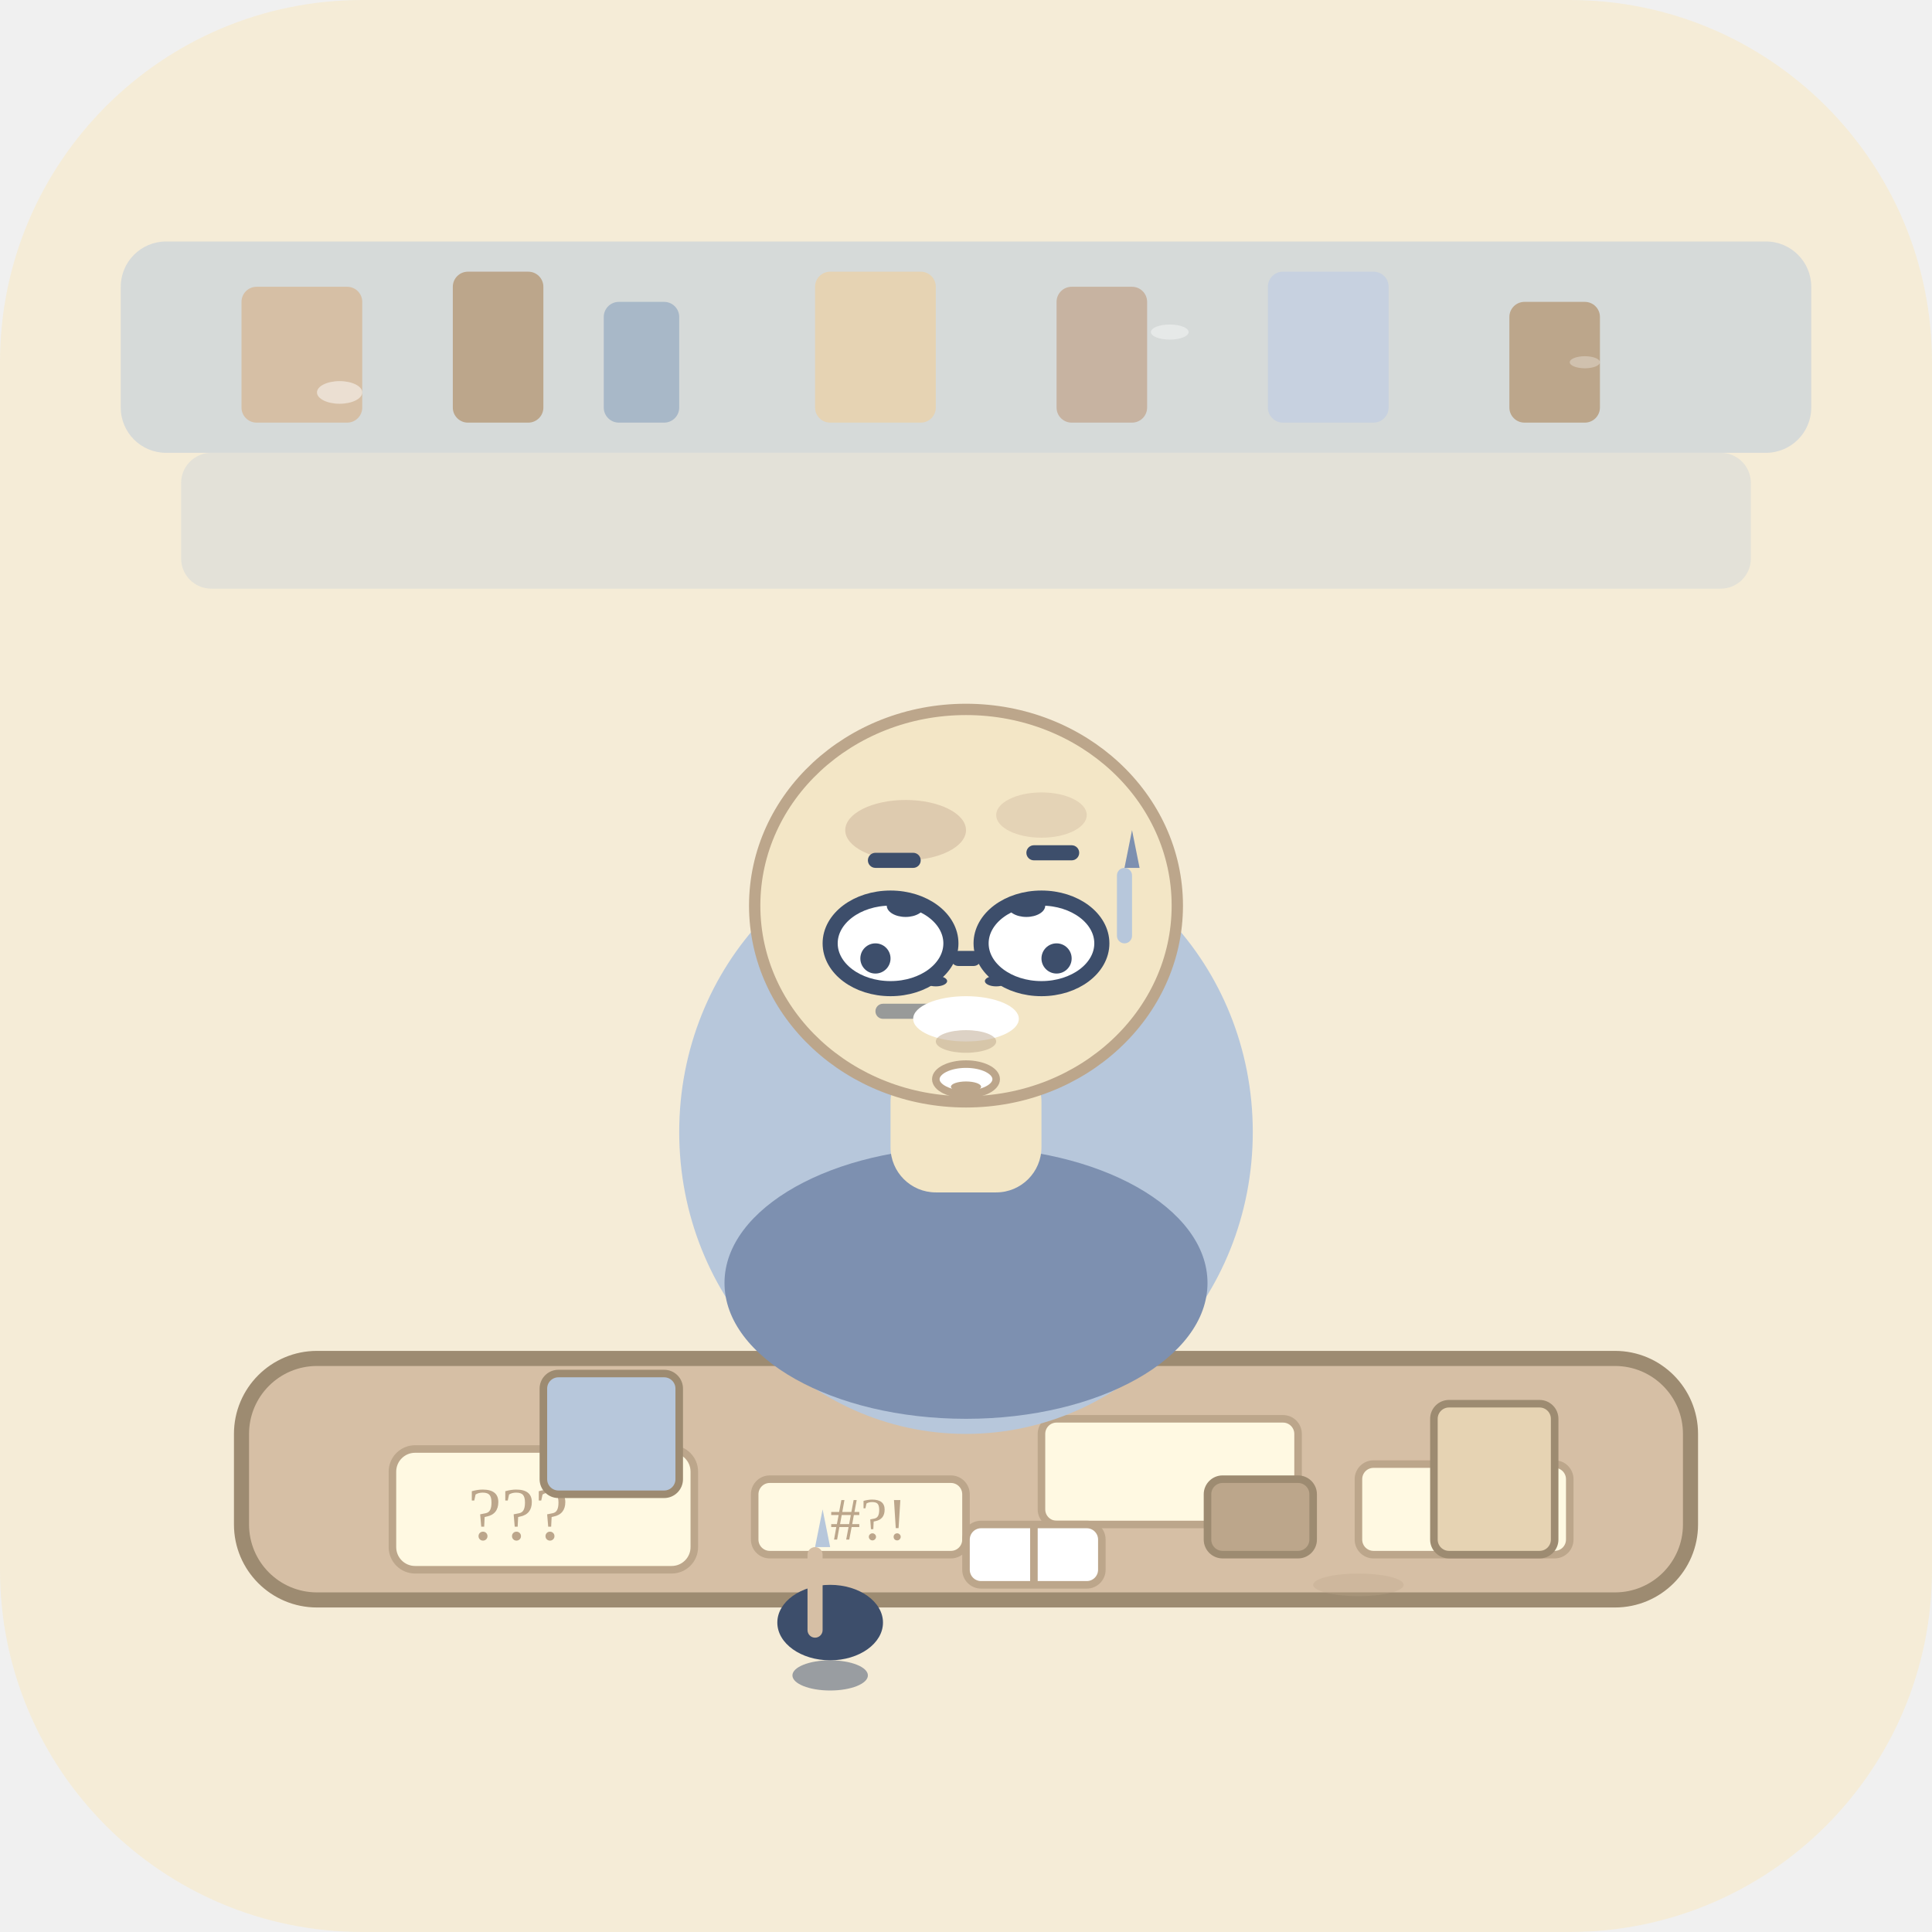
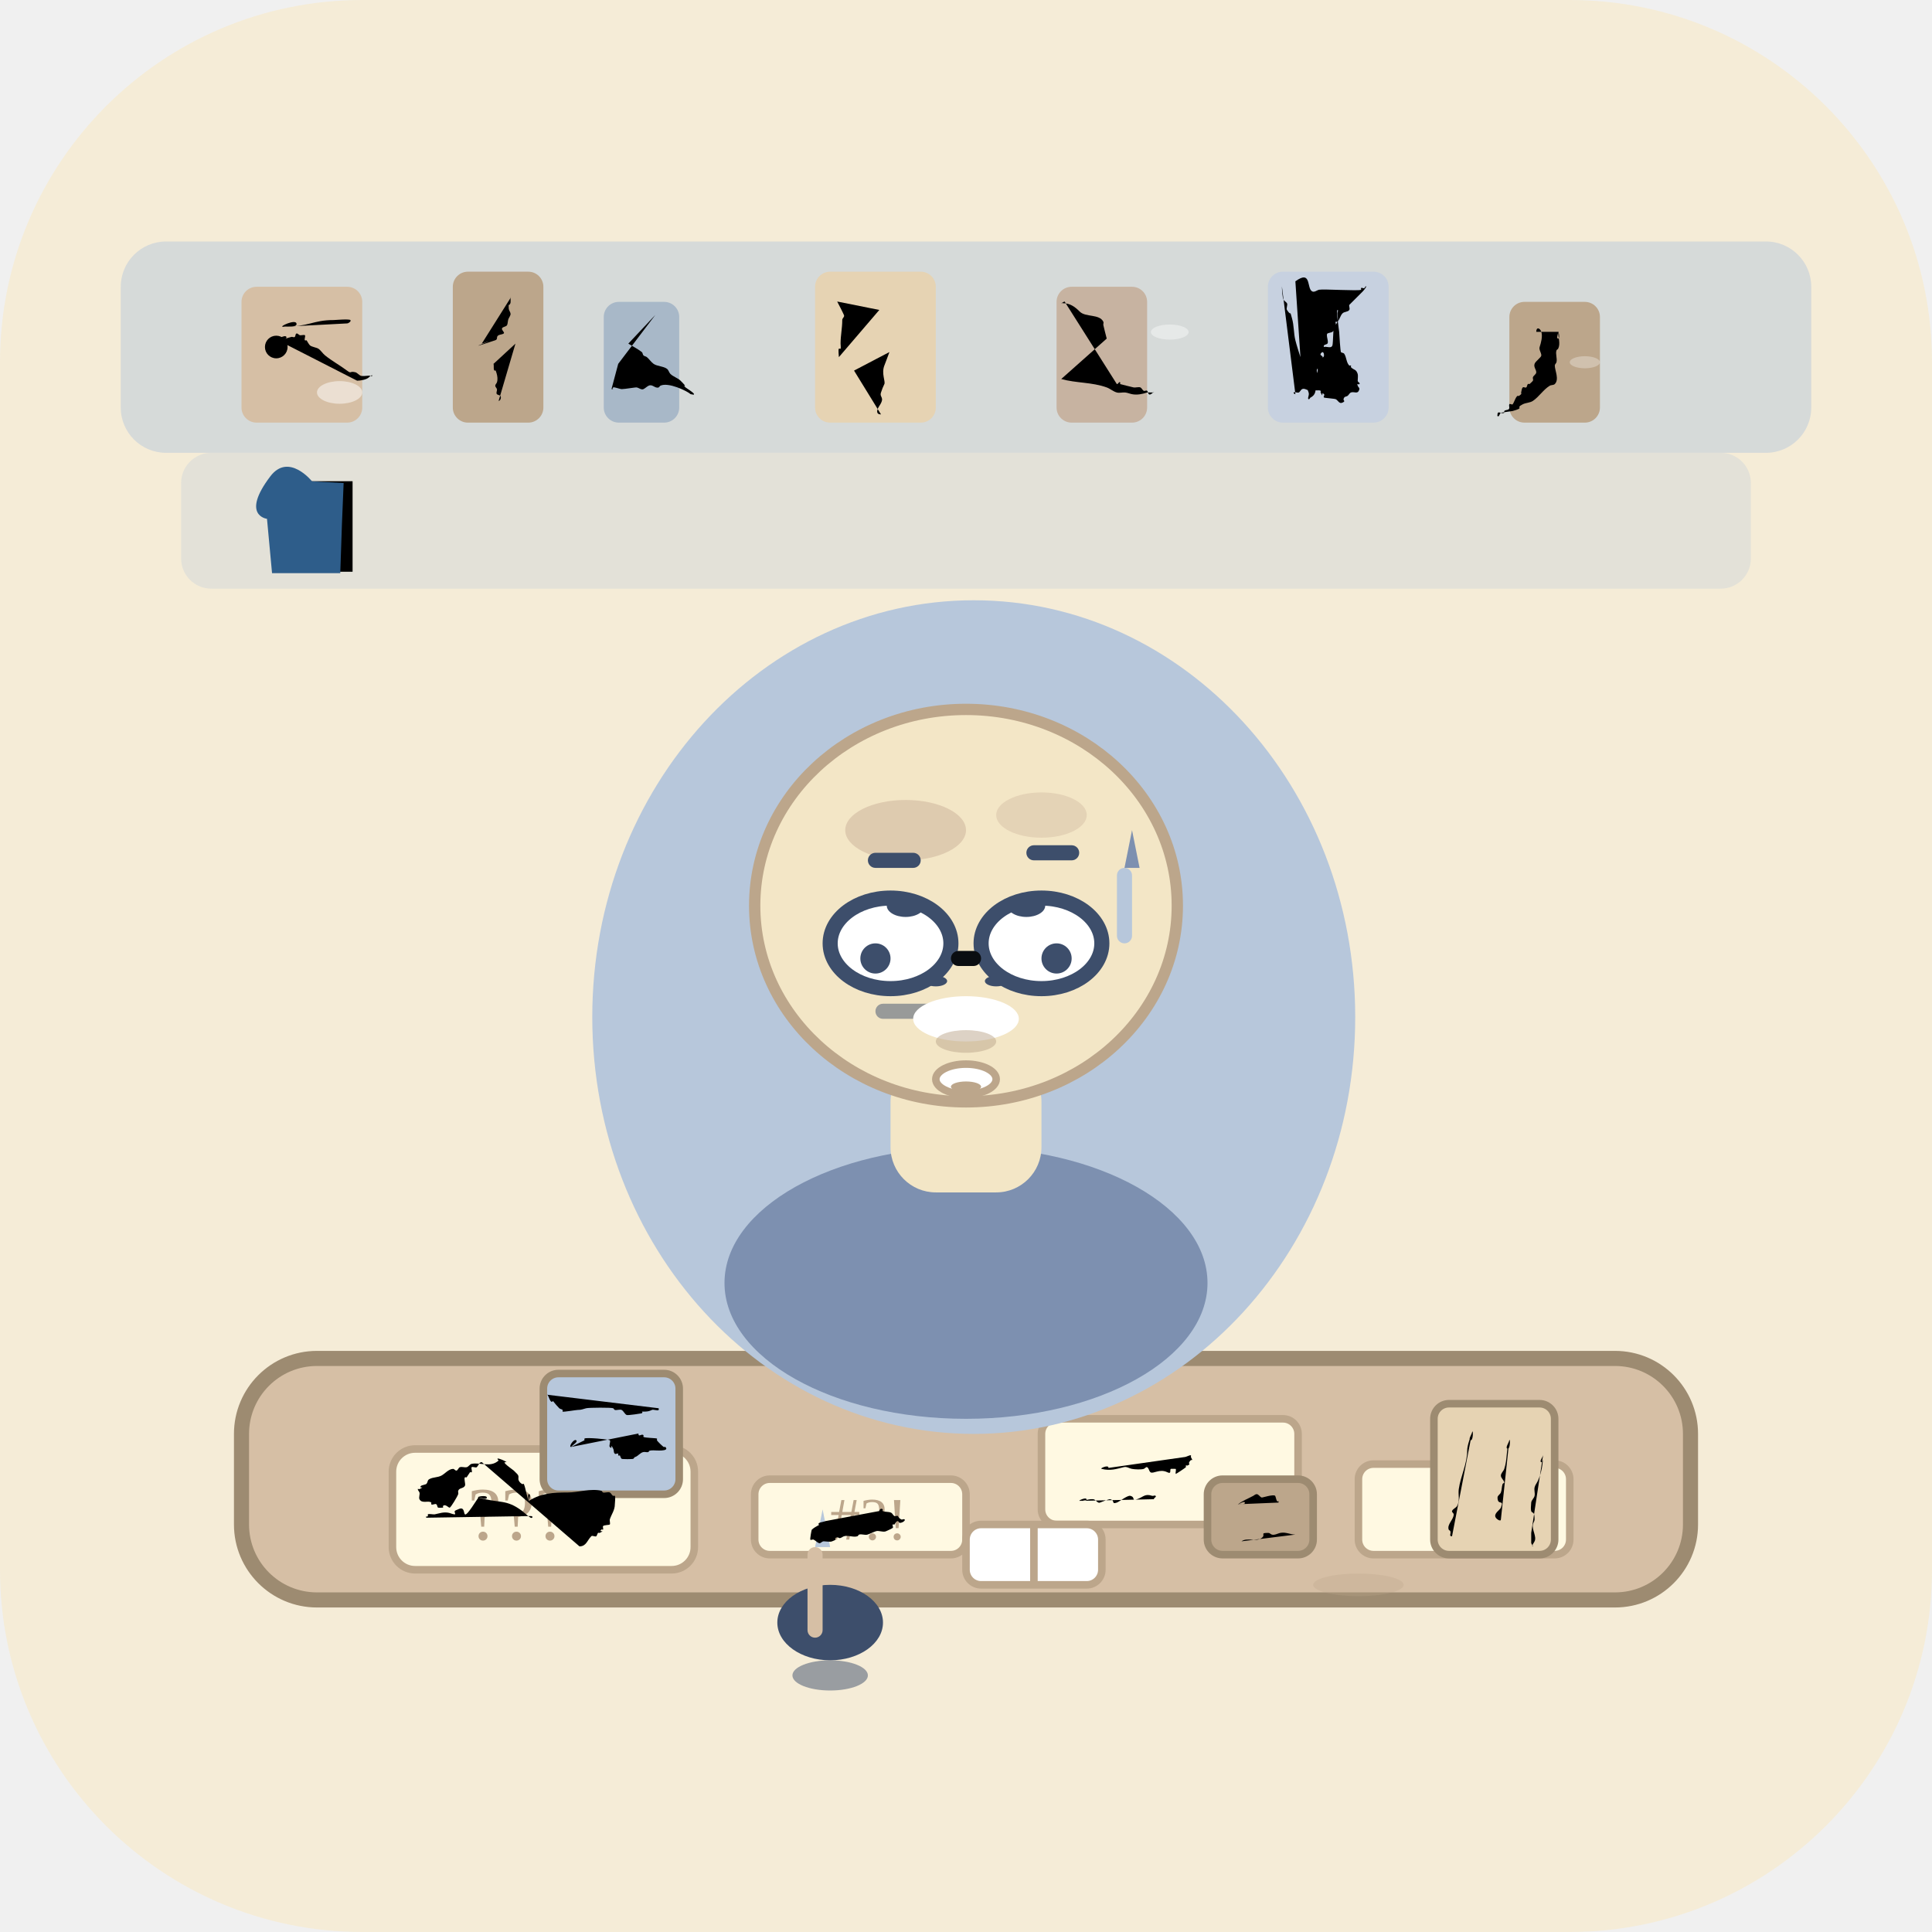
- <svg xmlns="http://www.w3.org/2000/svg" width="256" height="256" viewBox="0 0 256 256" fill="none">
-   <rect x="0" y="0" width="256" height="256" rx="48" fill="#f5ecd7" />
-   <rect x="16" y="32" width="224" height="28" rx="6" fill="#b7c7db" opacity="0.5" />
-   <rect x="24" y="60" width="208" height="18" rx="4" fill="#b7c7db" opacity="0.3" />
-   <rect x="32" y="38" width="16" height="18" rx="2" fill="#d6bfa5" />
-   <rect x="60" y="36" width="12" height="20" rx="2" fill="#bca68b" />
-   <rect x="80" y="40" width="10" height="16" rx="2" fill="#a8b8c8" />
-   <rect x="108" y="36" width="16" height="20" rx="2" fill="#e6d3b3" />
-   <rect x="140" y="38" width="12" height="18" rx="2" fill="#c7b3a1" />
-   <rect x="168" y="36" width="16" height="20" rx="2" fill="#c7d1e0" />
-   <rect x="200" y="40" width="12" height="16" rx="2" fill="#bca68b" />
-   <ellipse cx="45" cy="52" rx="3" ry="1.5" fill="#fff" opacity="0.5" />
-   <ellipse cx="155" cy="44" rx="2.5" ry="1" fill="#fff" opacity="0.4" />
-   <ellipse cx="210" cy="48" rx="2" ry="0.8" fill="#fff" opacity="0.3" />
-   <rect x="32" y="180" width="192" height="32" rx="10" fill="#d6bfa5" stroke="#9d8b71" stroke-width="2" />
-   <ellipse cx="60" cy="200" rx="8" ry="2.5" fill="#bca68b" opacity="0.4" />
-   <ellipse cx="180" cy="210" rx="6" ry="1.5" fill="#bca68b" opacity="0.3" />
-   <rect x="52" y="192" width="40" height="16" rx="3" fill="#fff9e2" stroke="#bca68b" stroke-width="1" />
-   <rect x="100" y="196" width="28" height="10" rx="2" fill="#fff9e2" stroke="#bca68b" stroke-width="1" />
-   <rect x="138" y="188" width="34" height="14" rx="2" fill="#fff9e2" stroke="#bca68b" stroke-width="1" />
-   <rect x="180" y="194" width="28" height="12" rx="2" fill="#fff9e2" stroke="#bca68b" stroke-width="1" />
-   <text x="62" y="204" font-size="10" fill="#bca68b">???</text>
-   <text x="110" y="204" font-size="8" fill="#bca68b">#?!</text>
-   <rect x="72" y="182" width="18" height="16" rx="2" fill="#b7c7db" stroke="#9d8b71" stroke-width="1" />
-   <rect x="190" y="186" width="16" height="20" rx="2" fill="#e6d3b3" stroke="#9d8b71" stroke-width="1" />
-   <rect x="160" y="196" width="14" height="10" rx="2" fill="#bca68b" stroke="#9d8b71" stroke-width="1" />
-   <rect x="128" y="202" width="18" height="8" rx="2" fill="#fff" stroke="#bca68b" stroke-width="1" />
-   <line x1="137" y1="202" x2="137" y2="210" stroke="#bca68b" stroke-width="1" />
-   <ellipse cx="110" cy="215" rx="7" ry="5" fill="#3d4e6b" />
-   <ellipse cx="110" cy="222" rx="5" ry="2" fill="#3d4e6b" opacity="0.5" />
-   <rect x="107" y="205" width="2" height="12" rx="1" fill="#d6bfa5" />
-   <polygon points="108,205 110,205 109,200" fill="#b7c7db" />
-   <ellipse cx="128" cy="150" rx="38" ry="40" fill="#b7c7db" />
-   <ellipse cx="128" cy="170" rx="32" ry="18" fill="#7d90b0" />
-   <rect x="118" y="140" width="20" height="18" rx="6" fill="#f3e6c6" />
-   <ellipse cx="128" cy="120" rx="28" ry="26" fill="#f3e6c6" stroke="#bca68b" stroke-width="1.5" />
-   <ellipse cx="120" cy="110" rx="8" ry="4" fill="#d6bfa5" opacity="0.7" />
-   <ellipse cx="138" cy="108" rx="6" ry="3" fill="#d6bfa5" opacity="0.5" />
-   <ellipse cx="118" cy="125" rx="8" ry="6" fill="#fff" stroke="#3d4e6b" stroke-width="2" />
-   <ellipse cx="138" cy="125" rx="8" ry="6" fill="#fff" stroke="#3d4e6b" stroke-width="2" />
-   <ellipse cx="116" cy="127" rx="2" ry="2" fill="#3d4e6b" />
-   <ellipse cx="140" cy="127" rx="2" ry="2" fill="#3d4e6b" />
-   <rect x="126" y="126" width="4" height="2" rx="1" fill="#3d4e6b" />
-   <rect x="116" y="133" width="16" height="2" rx="1" fill="#3d4e6b" opacity="0.5" />
-   <rect x="148" y="115" width="2" height="10" rx="1" fill="#b7c7db" />
-   <polygon points="149,115 151,115 150,110" fill="#7d90b0" />
-   <ellipse cx="128" cy="135" rx="7" ry="3" fill="#fff" />
-   <ellipse cx="128" cy="138" rx="4" ry="1.5" fill="#bca68b" opacity="0.5" />
-   <ellipse cx="120" cy="120" rx="2.5" ry="1.5" fill="#3d4e6b" />
-   <ellipse cx="136" cy="120" rx="2.5" ry="1.5" fill="#3d4e6b" />
-   <ellipse cx="124" cy="130" rx="1.5" ry="0.7" fill="#3d4e6b" />
-   <ellipse cx="132" cy="130" rx="1.5" ry="0.7" fill="#3d4e6b" />
-   <rect x="115" y="113" width="7" height="2" rx="1" fill="#3d4e6b" />
-   <rect x="136" y="112" width="7" height="2" rx="1" fill="#3d4e6b" />
-   <ellipse cx="128" cy="143" rx="4" ry="2" fill="#fff" stroke="#bca68b" stroke-width="1" />
-   <ellipse cx="128" cy="144" rx="2" ry="0.7" fill="#bca68b" />
+ <svg xmlns="http://www.w3.org/2000/svg" width="256" height="256" viewBox="0 0 256 256" fill="none" version="1.1" id="svg40">
+   <defs id="defs40" />
+   <rect x="0" y="0" width="256" height="256" rx="48" fill="#f5ecd7" id="rect1" />
+   <rect x="16" y="32" width="224" height="28" rx="6" fill="#b7c7db" opacity="0.5" id="rect2" />
+   <rect x="24" y="60" width="208" height="18" rx="4" fill="#b7c7db" opacity="0.3" id="rect3" />
+   <rect x="32" y="38" width="16" height="18" rx="2" fill="#d6bfa5" id="rect4" />
+   <rect x="60" y="36" width="12" height="20" rx="2" fill="#bca68b" id="rect5" />
+   <rect x="80" y="40" width="10" height="16" rx="2" fill="#a8b8c8" id="rect6" />
+   <rect x="108" y="36" width="16" height="20" rx="2" fill="#e6d3b3" id="rect7" />
+   <rect x="140" y="38" width="12" height="18" rx="2" fill="#c7b3a1" id="rect8" />
+   <rect x="168" y="36" width="16" height="20" rx="2" fill="#c7d1e0" id="rect9" />
+   <rect x="200" y="40" width="12" height="16" rx="2" fill="#bca68b" id="rect10" />
+   <ellipse cx="45" cy="52" rx="3" ry="1.5" fill="#fff" opacity="0.5" id="ellipse10" />
+   <ellipse cx="155" cy="44" rx="2.5" ry="1" fill="#fff" opacity="0.4" id="ellipse11" />
+   <ellipse cx="210" cy="48" rx="2" ry="0.8" fill="#fff" opacity="0.3" id="ellipse12" />
+   <rect x="32" y="180" width="192" height="32" rx="10" fill="#d6bfa5" stroke="#9d8b71" stroke-width="2" id="rect12" />
+   <ellipse cx="60" cy="200" rx="8" ry="2.5" fill="#bca68b" opacity="0.4" id="ellipse13" />
+   <ellipse cx="180" cy="210" rx="6" ry="1.5" fill="#bca68b" opacity="0.3" id="ellipse14" />
+   <rect x="52" y="192" width="40" height="16" rx="3" fill="#fff9e2" stroke="#bca68b" stroke-width="1" id="rect14" />
+   <rect x="100" y="196" width="28" height="10" rx="2" fill="#fff9e2" stroke="#bca68b" stroke-width="1" id="rect15" />
+   <rect x="138" y="188" width="34" height="14" rx="2" fill="#fff9e2" stroke="#bca68b" stroke-width="1" id="rect16" />
+   <rect x="180" y="194" width="28" height="12" rx="2" fill="#fff9e2" stroke="#bca68b" stroke-width="1" id="rect17" />
+   <text x="62" y="204" font-size="10" fill="#bca68b" id="text17">???</text>
+   <text x="110" y="204" font-size="8" fill="#bca68b" id="text18">#?!</text>
+   <rect x="72" y="182" width="18" height="16" rx="2" fill="#b7c7db" stroke="#9d8b71" stroke-width="1" id="rect18" />
+   <rect x="190" y="186" width="16" height="20" rx="2" fill="#e6d3b3" stroke="#9d8b71" stroke-width="1" id="rect19" />
+   <rect x="160" y="196" width="14" height="10" rx="2" fill="#bca68b" stroke="#9d8b71" stroke-width="1" id="rect20" />
+   <rect x="128" y="202" width="18" height="8" rx="2" fill="#fff" stroke="#bca68b" stroke-width="1" id="rect21" />
+   <line x1="137" y1="202" x2="137" y2="210" stroke="#bca68b" stroke-width="1" id="line21" />
+   <ellipse cx="110" cy="215" rx="7" ry="5" fill="#3d4e6b" id="ellipse21" />
+   <ellipse cx="110" cy="222" rx="5" ry="2" fill="#3d4e6b" opacity="0.5" id="ellipse22" />
+   <rect x="107" y="205" width="2" height="12" rx="1" fill="#d6bfa5" id="rect22" />
+   <polygon points="108,205 110,205 109,200" fill="#b7c7db" id="polygon22" />
+   <ellipse cx="129.026" cy="134.769" rx="50.547" ry="55.231" fill="#b7c7db" id="ellipse23" style="stroke-width:1.355" />
+   <ellipse cx="128" cy="170" rx="32" ry="18" fill="#7d90b0" id="ellipse24" />
+   <rect x="118" y="140" width="20" height="18" rx="6" fill="#f3e6c6" id="rect24" />
+   <ellipse cx="128" cy="120" rx="28" ry="26" fill="#f3e6c6" stroke="#bca68b" stroke-width="1.5" id="ellipse25" />
+   <ellipse cx="120" cy="110" rx="8" ry="4" fill="#d6bfa5" opacity="0.7" id="ellipse26" />
+   <ellipse cx="138" cy="108" rx="6" ry="3" fill="#d6bfa5" opacity="0.5" id="ellipse27" />
+   <ellipse cx="118" cy="125" rx="8" ry="6" fill="#fff" stroke="#3d4e6b" stroke-width="2" id="ellipse28" />
+   <ellipse cx="138" cy="125" rx="8" ry="6" fill="#fff" stroke="#3d4e6b" stroke-width="2" id="ellipse29" />
+   <ellipse cx="116" cy="127" rx="2" ry="2" fill="#3d4e6b" id="ellipse30" />
+   <ellipse cx="140" cy="127" rx="2" ry="2" fill="#3d4e6b" id="ellipse31" />
+   <rect x="126" y="126" width="4" height="2" rx="1" fill="#3d4e6b" id="rect31" style="fill:#0a0d11;fill-opacity:1" />
+   <rect x="116" y="133" width="16" height="2" rx="1" fill="#3d4e6b" opacity="0.5" id="rect32" />
+   <rect x="148" y="115" width="2" height="10" rx="1" fill="#b7c7db" id="rect33" />
+   <polygon points="149,115 151,115 150,110" fill="#7d90b0" id="polygon33" />
+   <ellipse cx="128" cy="135" rx="7" ry="3" fill="#fff" id="ellipse33" />
+   <ellipse cx="128" cy="138" rx="4" ry="1.5" fill="#bca68b" opacity="0.5" id="ellipse34" />
+   <ellipse cx="120" cy="120" rx="2.5" ry="1.5" fill="#3d4e6b" id="ellipse35" />
+   <ellipse cx="136" cy="120" rx="2.5" ry="1.5" fill="#3d4e6b" id="ellipse36" />
+   <ellipse cx="124" cy="130" rx="1.5" ry="0.7" fill="#3d4e6b" id="ellipse37" />
+   <ellipse cx="132" cy="130" rx="1.5" ry="0.7" fill="#3d4e6b" id="ellipse38" />
+   <rect x="115" y="113" width="7" height="2" rx="1" fill="#3d4e6b" id="rect38" />
+   <rect x="136" y="112" width="7" height="2" rx="1" fill="#3d4e6b" id="rect39" />
+   <ellipse cx="128" cy="143" rx="4" ry="2" fill="#fff" stroke="#bca68b" stroke-width="1" id="ellipse39" />
+   <ellipse cx="128" cy="144" rx="2" ry="0.7" fill="#bca68b" id="ellipse40" />
+   <path style="fill:#000000" d="m 36.301,45.455 c 9.154,0 9.154,0 9.154,0 z" id="path40" />
+   <path style="fill:#000000" d="m 37.498,43.302 c 0.595,-0.149 1.934,0.149 1.786,-0.446 -0.149,-0.595 -2.399,0.446 -1.786,0.446 3.5,0 3.945,-0.893 6.696,-0.893 0.157,0 2.061,-0.171 2.232,0 0.149,0.149 -0.236,0.446 -0.446,0.446" id="path41" />
+   <circle id="path42" style="fill:#000000;stroke:none" cx="36.606" cy="45.98" r="1.5" />
+   <path style="fill:#000000" d="m 36.829,45.087 c 0.372,-0.149 1.265,-0.074 1.116,-0.446 -0.149,-0.372 -1.517,0.446 -1.116,0.446 0.614,0 1.187,-0.313 1.786,-0.446 0.145,-0.032 0.341,0.105 0.446,0 0.118,-0.118 0.065,-0.394 0.223,-0.446 0.158,-0.053 0.289,0.171 0.446,0.223 0.126,0.042 0.58,-0.09 0.67,0 0.112,0.112 -0.112,0.558 0,0.67 0.053,0.053 0.149,0 0.223,0 0.149,0.223 0.257,0.48 0.446,0.67 0.198,0.198 0.883,0.291 1.116,0.446 0.341,0.228 0.571,0.635 0.893,0.893 0.953,0.763 1.963,1.305 2.902,2.009 0.635,0.476 0.295,0.018 1.116,0.223 0.202,0.051 0.477,0.35 0.67,0.446 0.235,0.117 0.848,0 1.116,0 0.149,0 0.446,0.149 0.446,0 0,-0.166 -0.329,0.106 -0.446,0.223 -0.305,0.305 -1.122,0.446 -1.562,0.446" id="path43" />
+   <path style="fill:#000000" d="m 63.837,45.534 c 3.282,-1.114 -3.824,1.424 1.786,-0.446 0.414,-0.138 0.057,-0.475 0.446,-0.67 0.21,-0.105 0.474,-0.093 0.67,-0.223 0.196,-0.131 -0.298,-0.446 -0.223,-0.67 0.085,-0.254 0.55,-0.206 0.67,-0.446 0.128,-0.256 0.064,-0.575 0.223,-0.893 0.074,-0.149 0.171,-0.289 0.223,-0.446 0.105,-0.314 -0.223,-0.567 -0.223,-0.893 0,-1.016 -0.105,-0.013 0.223,-0.67 0.062,-0.123 0,-1.266 0,-0.67" id="path44" />
+   <path style="fill:#000000" d="m 65.399,48.212 c 0.074,0.298 -0.074,0.967 0.223,0.893 0.298,-0.074 -0.298,-1.19 -0.223,-0.893 0.202,0.807 0.709,1.666 0.446,2.455 -0.053,0.158 -0.223,0.28 -0.223,0.446 0,0.166 0.183,0.285 0.223,0.446 0.054,0.217 -0.158,0.512 0,0.67 0.118,0.118 0.329,0.106 0.446,0.223 0.194,0.194 8.26e-4,0.67 -0.223,0.67 l 2.232,-7.589" id="path45" />
+   <path style="fill:#000000" d="m 81.47,43.525 h 6.027" id="path46" />
+   <path style="fill:#000000" d="m 81.916,48.212 4.911,-6.473 -3.571,3.794 c 0.595,0.372 1.232,0.685 1.786,1.116 0.131,0.102 0.106,0.329 0.223,0.446 0.118,0.118 0.319,0.117 0.446,0.223 0.323,0.269 0.55,0.648 0.893,0.893 0.462,0.33 1.343,0.316 1.786,0.67 0.209,0.168 0.257,0.48 0.446,0.67 0.344,0.344 0.996,0.549 1.339,0.893 1.237,1.237 0.051,0.274 0.67,0.893 0.087,0.087 1.116,0.697 1.116,0.893 0,0.149 -0.298,0 -0.446,0 -0.507,-0.445 -2.988,-1.631 -4.018,-1.116 -0.094,0.047 -0.123,0.19 -0.223,0.223 -0.503,0.168 -0.806,-0.49 -1.339,-0.223 -0.24,0.12 -0.43,0.326 -0.67,0.446 -0.274,0.137 -0.592,-0.163 -0.893,-0.223 -0.165,-0.033 -1.562,0.223 -2.009,0.223 -0.2,0 -1.022,-0.317 -1.116,-0.223 -0.298,0.298 0.372,0.223 -0.223,0.223" id="path47" />
+   <path style="fill:#000000" d="M 83.032,56.248 112.495,42.632" id="path48" />
+   <path style="fill:#000000" d="m 116.513,41.07 -5.58,-1.116 c 0.298,0.595 0.623,1.178 0.893,1.786 0.12,0.269 -0.223,0.383 -0.223,0.67 0,1.103 -0.223,2.023 -0.223,3.125 0,0.092 0.059,0.611 0,0.67 -0.053,0.053 -0.171,-0.053 -0.223,0 -0.111,0.111 0,0.941 0,1.116" id="path49" />
+   <path style="fill:#000000" d="m 113.165,49.105 4.687,-2.455 c -0.223,0.595 -0.434,1.195 -0.67,1.786 -0.418,1.046 0.172,2.112 0,2.455 -0.182,0.364 -0.302,0.684 -0.446,1.116 -0.237,0.71 0.587,0.57 -0.223,1.786 -0.336,0.504 -0.499,1.116 0.223,1.116" id="path50" />
+   <path style="fill:#000000" d="m 141.066,39.954 c -0.097,0 -0.446,0.275 -0.446,0.223 0,-0.074 0.149,0 0.223,0 0.931,0 1.575,0.459 2.232,1.116 0.772,0.772 2.596,0.282 3.125,1.339 0.067,0.133 -0.032,0.301 0,0.446 0.133,0.599 0.298,1.19 0.446,1.786 l -6.027,5.357 c 1.977,0.555 4.083,0.409 6.027,1.116 0.469,0.171 0.858,0.538 1.339,0.67 0.359,0.098 0.746,-0.041 1.116,0 0.305,0.034 0.592,0.163 0.893,0.223 0.689,0.138 1.384,-0.015 2.009,-0.223 0.067,-0.022 0.893,0.017 0.893,0 0,-0.222 -0.436,0.457 -0.67,0.223 -0.112,-0.112 -0.112,-0.335 -0.223,-0.446 -0.105,-0.105 -0.313,0.067 -0.446,0 -0.188,-0.094 -0.258,-0.352 -0.446,-0.446 -0.195,-0.098 -0.704,0.047 -0.893,0 -0.26,-0.065 -1.759,-0.42 -1.786,-0.446 -0.053,-0.053 0.053,-0.171 0,-0.223 -0.166,-0.166 -0.217,0.223 -0.446,0.223" id="path51" />
+   <path style="fill:#000000" d="m 169.859,37.945 c 0,0.384 0.071,1.558 0.223,1.786 0.117,0.175 0.33,0.271 0.446,0.446 0.137,0.206 -0.137,0.687 0,0.893 0.701,1.052 0.281,-0.244 0.67,1.116 0.275,0.961 0.209,1.951 0.446,2.902 0.188,0.754 0.446,1.488 0.67,2.232 l -0.67,-10.044 c 2.182,-1.576 1.456,0.951 2.232,1.339 0.298,0.149 0.661,-0.177 0.893,-0.223 0.6,-0.12 5.383,0.197 5.58,0 0.053,-0.053 -0.053,-0.171 0,-0.223 0.105,-0.105 0.341,0.105 0.446,0 0.074,-0.074 0.149,-0.298 0.223,-0.223 0.068,0.068 -0.323,0.546 -0.446,0.67 -0.595,0.595 -1.19,1.19 -1.786,1.786 -0.062,0.204 0.124,0.484 0,0.67 -0.185,0.277 -0.658,0.211 -0.893,0.446 -0.307,0.307 -0.363,0.809 -0.67,1.116 -0.053,0.053 -0.171,-0.053 -0.223,0 -0.158,0.158 0.071,0.458 0,0.67 -0.085,0.254 -0.257,0.48 -0.446,0.67 -0.074,0.074 -0.595,0.149 -0.67,0.223 -0.223,0.223 0.223,1.116 0,1.339 -0.112,0.112 -0.335,0.112 -0.446,0.223 -0.103,0.103 0.067,0.535 0,0.67 -0.094,0.188 -0.352,0.258 -0.446,0.446 -0.151,0.303 0.459,0.199 0.223,0.67 -0.047,0.094 -0.176,0.129 -0.223,0.223 -0.117,0.234 0.178,0.938 0,1.116 -0.26,0.26 -0.186,-0.26 -0.446,0 -0.193,0.193 0.121,1.098 0,1.339 -0.033,0.067 -0.171,-0.053 -0.223,0 -0.358,0.358 0.567,1.837 -0.67,2.455 -0.094,0.047 -0.118,0.223 -0.223,0.223 -0.223,0 0,-0.446 0,-0.67 0,-0.328 -0.223,-0.565 -0.223,-0.893 0,-0.79 1.11,-1.322 1.339,-2.009 0.203,-0.608 -0.202,-0.995 0.223,-1.562 0.189,-0.253 0.67,-0.354 0.67,-0.67 0,-0.764 -0.482,-0.115 -0.223,-0.893 0.206,-0.619 1.133,0.173 1.339,-0.446 0.093,-0.279 0.125,-2.804 0.223,-2.902 0.462,-0.462 -0.018,0.706 0.446,-0.223 0.117,-0.234 0,-0.858 0,-1.116 0,-0.149 0.149,-0.446 0,-0.446 -0.195,0 0.223,2.875 0.223,2.902 0,0.305 0.176,2.631 0.223,2.678 0.118,0.118 0.354,0.085 0.446,0.223 0.314,0.471 0.269,1.162 0.67,1.562 0.053,0.053 0.171,-0.053 0.223,0 0.053,0.053 -0.053,0.171 0,0.223 0.431,0.431 0.668,0.218 0.893,0.893 0.066,0.197 0,0.721 0,0.893 0,0.23 0.39,0.28 0.223,0.446 -0.149,0.149 -0.372,-0.223 -0.223,0.223 0.053,0.158 0.264,0.285 0.223,0.446 -0.193,0.772 -0.672,0.269 -1.116,0.446 -0.195,0.078 -0.278,0.32 -0.446,0.446 -0.133,0.1 -0.354,0.085 -0.446,0.223 -0.319,0.479 0.331,0.392 -0.223,0.67 -0.439,0.22 -0.599,-0.3 -0.893,-0.446 -0.161,-0.081 -1.506,-0.166 -1.562,-0.223 -0.148,-0.148 0.148,-0.298 0,-0.446 -0.462,-0.462 0.018,0.706 -0.446,-0.223 -0.033,-0.067 0.053,-0.171 0,-0.223 -0.148,-0.148 -1.105,0 -1.339,0 -0.377,0 -0.775,-0.394 -1.116,-0.223 -0.188,0.094 -0.258,0.352 -0.446,0.446 -0.135,0.067 -0.566,-0.103 -0.67,0 -0.074,0.074 0.118,0.223 0.223,0.223" id="path52" />
+   <path style="fill:#000000" d="m 204.679,42.855 -0.67,6.919" id="path53" />
+   <path style="fill:#000000" d="m 206.465,43.971 c 0,0.298 -0.298,0.893 0,0.893 0.298,0 0,-1.19 0,-0.893 0,0.744 0.333,1.567 0,2.232 -0.047,0.094 -0.19,0.123 -0.223,0.223 -0.157,0.47 0.121,1.08 0,1.562 -0.04,0.161 -0.223,0.28 -0.223,0.446 0,0.641 0.621,1.834 0,2.455 -0.166,0.166 -0.468,0.102 -0.67,0.223 -0.832,0.499 -1.424,1.47 -2.232,2.009 -0.392,0.261 -0.918,0.236 -1.339,0.446 -1.124,0.562 0.412,0.392 -1.339,0.893 -0.103,0.029 -1.535,0.209 -1.562,0.223 -0.156,0.078 -0.245,0.648 -0.446,0.446 -0.053,-0.053 0,-0.149 0,-0.223 0,-0.588 0.625,0.044 0.893,-0.223 0.053,-0.053 -0.053,-0.171 0,-0.223 0.216,-0.216 0.67,-0.049 0.67,-0.446 0,-0.149 -0.067,-0.313 0,-0.446 0.067,-0.133 0.341,0.105 0.446,0 0.097,-0.097 0.35,-0.749 0.446,-0.893 0.342,-0.513 0.127,0.096 0.67,-0.446 0.053,-0.053 0,-0.149 0,-0.223 0.074,-0.223 0.057,-0.503 0.223,-0.67 0.105,-0.105 0.323,0.083 0.446,0 0.138,-0.092 0.106,-0.329 0.223,-0.446 0.053,-0.053 0.149,0 0.223,0 0.149,-0.149 0.33,-0.271 0.446,-0.446 0.083,-0.124 -0.047,-0.305 0,-0.446 0.085,-0.254 0.446,-0.401 0.446,-0.67 0,-0.36 -0.37,-0.676 -0.223,-1.116 0.118,-0.354 0.893,-0.861 0.893,-1.116 0,-0.379 -0.343,-0.756 -0.223,-1.116 0.176,-0.529 0.42,-1.418 0.223,-2.009 -0.174,-0.523 -0.67,-0.69 -0.67,0" id="path54" />
+   <path style="fill:#000000" d="m 72.542,184.814 c 0.223,0.298 0.372,1.116 0.67,0.893 0.298,-0.223 -0.933,-1.156 -0.67,-0.893 0.559,0.559 1.003,1.226 1.562,1.786 0.112,0.112 0.335,0.112 0.446,0.223 0.053,0.053 -0.053,0.171 0,0.223 0.077,0.077 1.812,-0.223 2.009,-0.223 0.492,0 0.639,-0.104 1.116,-0.223 0.376,-0.094 3.359,-0.106 3.571,0 0.094,0.047 0.123,0.19 0.223,0.223 0.214,0.071 0.679,-0.107 0.893,0 0.268,0.134 0.402,0.536 0.67,0.67 0.155,0.078 1.994,-0.208 2.009,-0.223 0.298,-0.298 -0.372,-0.223 0.223,-0.223 0.484,0 0.732,-0.031 1.116,-0.223 0.204,-0.102 0.741,0.151 0.893,0 0.053,-0.053 0,-0.149 0,-0.223" id="path55" />
+   <path style="fill:#000000" d="m 75.667,191.733 c 0.223,-0.298 0.967,-0.67 0.67,-0.893 -0.298,-0.223 -1.042,0.893 -0.67,0.893 0.595,-0.298 1.19,-0.595 1.786,-0.893 0,-0.074 -0.053,-0.171 0,-0.223 0.187,-0.187 3.227,0.103 3.348,0.223 0.149,0.149 -0.149,0.744 0,0.893 0.462,0.462 -0.018,-0.706 0.446,0.223 0.158,0.315 0.007,0.454 0.223,0.67 0.105,0.105 0.341,-0.105 0.446,0 0.053,0.053 -0.053,0.171 0,0.223 0.053,0.053 0.149,0 0.223,0 0.074,0.149 0.106,0.329 0.223,0.446 0.065,0.065 1.498,0.065 1.562,0 0.595,-0.595 -0.67,0.074 0.223,-0.223 0.443,-0.148 0.658,-0.578 1.116,-0.67 0.219,-0.044 0.458,0.071 0.67,0 0.096,-0.032 -0.177,-0.223 0.67,-0.223 0.227,0 2.195,0.186 1.562,-0.446 -0.053,-0.053 -0.161,0.041 -0.223,0 -0.12,-0.08 -0.791,-0.69 -0.893,-0.893 -0.033,-0.067 0.053,-0.171 0,-0.223 -0.07,-0.07 -1.649,-0.086 -1.786,-0.223 -0.053,-0.053 0.053,-0.171 0,-0.223 -0.252,-0.252 -0.67,0.342 -0.67,-0.223" id="path56" />
+   <path style="fill:#000000" d="m 70.31,200.885 c 0.41,0 0.24,0.343 0,0.223 -0.257,-0.129 -0.963,-0.778 -1.116,-0.893 -2.165,-1.624 -2.947,-0.969 -5.803,-1.786 -0.358,-0.102 1.116,-0.372 1.116,0 0,0.372 -0.744,0 -1.116,0 -2.872,4.451 -1.129,0.788 -2.678,1.562 -0.149,0.074 -0.329,0.106 -0.446,0.223 -0.105,0.105 0.149,0.446 0,0.446 -0.307,0 -0.589,-0.18 -0.893,-0.223 -0.69,-0.099 -1.104,0.087 -1.786,0.223 -0.165,0.033 -0.782,-0.11 -0.893,0 -0.053,0.053 0.053,0.171 0,0.223 -0.298,0.298 -0.223,-0.372 -0.223,0.223" id="path57" />
+   <path style="fill:#000000" d="m 76.783,204.902 c 0.9,0 1.026,-0.803 1.562,-1.339 0.158,-0.158 0.47,0.1 0.67,0 0.044,-0.022 0.175,-0.398 0.223,-0.446 0.053,-0.053 0.157,0.033 0.223,0 0.929,-0.465 -0.239,0.015 0.223,-0.446 0.053,-0.053 0.19,0.067 0.223,0 0.067,-0.133 -0.067,-0.313 0,-0.446 0.083,-0.165 0.807,-0.138 0.893,-0.223 0.09,-0.09 -0.042,-0.543 0,-0.67 0.237,-0.71 0.67,-1.222 0.67,-2.009 0,-0.175 0.111,-1.005 0,-1.116 -0.053,-0.053 -0.157,0.033 -0.223,0 -0.188,-0.094 -0.258,-0.352 -0.446,-0.446 -0.214,-0.107 -0.678,0.071 -0.893,0 -0.1,-0.033 -0.121,-0.198 -0.223,-0.223 -1.387,-0.347 -3.07,0.223 -4.464,0.223 -1.867,0 -3.531,0.081 -5.134,1.116 0,-0.298 0.298,-0.893 0,-0.893 -0.298,0 0.133,1.159 0,0.893 -0.347,-0.695 -0.381,-1.511 -0.67,-2.232 -0.028,-0.069 -0.157,0.033 -0.223,0 -0.188,-0.094 -0.352,-0.258 -0.446,-0.446 -0.17,-0.341 0.111,-0.559 -0.223,-0.893 -0.149,-0.149 -0.298,-0.298 -0.446,-0.446 -0.372,-0.298 -0.779,-0.556 -1.116,-0.893 -0.462,-0.462 0.706,0.018 -0.223,-0.446 -0.169,-0.085 -1.203,-0.533 -0.67,0 -1.066,0.983 -2.411,0.214 -3.571,0.446 -0.263,0.053 -0.407,0.394 -0.67,0.446 -0.292,0.058 -0.61,-0.094 -0.893,0 -0.2,0.067 -0.242,0.395 -0.446,0.446 -0.161,0.04 -0.28,-0.223 -0.446,-0.223 -0.596,0 -1.113,0.668 -1.562,0.893 -0.527,0.263 -1.036,0.183 -1.562,0.446 -0.342,0.171 -0.175,0.398 -0.446,0.67 -0.041,0.041 -0.628,0.182 -0.67,0.223 -0.462,0.462 0.706,-0.018 -0.223,0.446 -0.067,0.033 -0.223,-0.074 -0.223,0 0,0.166 0.171,0.289 0.223,0.446 0.084,0.253 -0.118,0.656 0,0.893 0.323,0.645 1.238,0.122 1.562,0.446 0.053,0.053 -0.053,0.171 0,0.223 0.158,0.158 0.484,-0.124 0.67,0 0.138,0.092 0.106,0.329 0.223,0.446 0.022,0.022 0.647,0.022 0.67,0 0.053,-0.053 -0.053,-0.171 0,-0.223 0.318,-0.318 0.753,0.293 0.893,0.223 0.183,-0.091 1.01,-1.468 1.116,-1.786 0.047,-0.141 -0.047,-0.305 0,-0.446 0.141,-0.423 0.692,-0.267 0.893,-0.67 0.114,-0.227 -0.177,-0.939 0,-1.116 0.053,-0.053 0.171,0.053 0.223,0 0.012,-0.012 0.434,-0.658 0.446,-0.67 0.053,-0.053 0.171,0.053 0.223,0 0.112,-0.112 -0.112,-0.558 0,-0.67 0.112,-0.112 0.558,0.112 0.67,0 0.3,-0.3 0.3,-0.67 0.67,-0.67" id="path58" />
+   <path style="fill:#000000" d="m 109.371,201.554 c -0.298,0.149 -1.042,0.149 -0.893,0.446 0.149,0.298 1.159,-0.646 0.893,-0.446 -0.562,0.421 -1.257,0.654 -1.786,1.116 -0.083,0.072 -0.253,1.309 -0.223,1.339 0.105,0.105 0.313,-0.067 0.446,0 0.24,0.12 0.43,0.326 0.67,0.446 0.254,0.127 0.394,-0.223 0.67,-0.223 0.268,0 0.881,0.117 1.116,0 0.149,-0.074 0.329,-0.106 0.446,-0.223 0.053,-0.053 -0.067,-0.19 0,-0.223 0.446,-0.223 0.335,0.112 0.67,0 0.158,-0.053 0.289,-0.171 0.446,-0.223 0.536,-0.179 1.25,0.179 1.786,0 0.1,-0.033 0.123,-0.19 0.223,-0.223 0.335,-0.112 0.781,0.112 1.116,0 0.406,-0.135 0.71,-0.311 1.116,-0.446 0.383,-0.128 0.982,0.179 1.339,0 0.176,-0.088 0.79,-0.344 0.893,-0.446 0.105,-0.105 -0.105,-0.341 0,-0.446 0.053,-0.053 0.171,0.053 0.223,0 0.061,-0.061 0.196,-0.446 0.446,-0.446 0.105,0 0.123,0.19 0.223,0.223 0.212,0.071 0.854,-0.262 0.67,-0.446 -0.105,-0.105 -0.313,0.067 -0.446,0 -0.326,-0.163 -0.357,-0.357 -0.446,-0.446 -0.105,-0.105 -0.313,0.067 -0.446,0 -0.188,-0.094 -0.258,-0.352 -0.446,-0.446 -0.308,-0.154 -0.81,-0.07 -1.116,-0.223 -0.067,-0.033 0.053,-0.171 0,-0.223 -0.199,-0.199 -0.446,0.033 -0.446,0.223" id="path59" />
+   <path style="fill:#000000" d="m 145.976,194.635 c 0.298,-0.074 0.967,0.074 0.893,-0.223 -0.074,-0.298 -1.19,0.149 -0.893,0.223 1.141,0.285 1.935,0.018 2.902,-0.223 0.455,-0.114 0.664,0.133 1.116,0.223 0.351,0.07 1.222,0.114 1.562,0 0.158,-0.053 0.298,-0.298 0.446,-0.223 0.24,0.12 0.232,0.509 0.446,0.67 0.347,0.26 1.209,-0.511 2.232,0 0.578,0.289 0.301,-0.301 0.446,-0.446 0.021,-0.021 0.669,-0.003 0.67,0 0.071,0.212 -0.071,0.458 0,0.67 0.008,0.025 1.208,-0.762 1.339,-0.893 0.053,-0.053 -0.053,-0.171 0,-0.223 0.053,-0.053 0.157,0.033 0.223,0 0.494,-0.247 0.069,-0.139 0.223,-0.446 0.32,-0.641 0.608,0.1 0.223,-0.67 -0.033,-0.067 0.053,-0.171 0,-0.223 -0.113,-0.113 -0.591,0.223 -0.893,0.223" id="path60" />
+   <path style="fill:#000000" d="m 143.074,198.876 c 0.298,-0.074 0.967,0.074 0.893,-0.223 -0.074,-0.298 -1.2,0.223 -0.893,0.223 0.6,0 1.188,-0.278 1.786,-0.223 0.331,0.03 0.595,0.595 0.893,0.446 0.173,-0.087 1.228,-0.474 1.339,-0.446 0.73,0.183 0.11,0.707 0.893,0.446 0.316,-0.105 1.414,-0.986 1.786,-0.893 0.73,0.183 0.11,0.707 0.893,0.446 0.846,-0.282 1.015,-0.778 2.009,-0.446 0.141,0.047 0.341,-0.105 0.446,0 0.166,0.166 -0.223,0.217 -0.223,0.446" id="path61" />
+   <path style="fill:#000000" d="m 164.056,199.322 c 0.298,-0.074 0.967,0.074 0.893,-0.223 -0.074,-0.298 -1.132,0.415 -0.893,0.223 0.598,-0.479 1.336,-0.749 2.009,-1.116 0.146,-0.08 0.28,-0.223 0.446,-0.223 0.268,0 0.415,0.362 0.67,0.446 0.093,0.031 1.546,-0.462 1.786,-0.223 0.041,0.041 0.182,0.628 0.223,0.67 0.298,0.298 0.223,-0.372 0.223,0.223" id="path62" />
+   <path style="fill:#000000" d="m 164.502,204.233 c 0.799,-0.569 1.9,0.138 2.678,-0.446 0.616,-0.462 -0.341,-0.67 0.893,-0.67 0.166,0 0.289,0.171 0.446,0.223 0.345,0.115 0.847,-0.169 1.116,-0.223 0.75,-0.15 1.308,0.223 2.009,0.223" id="path63" />
+   <path style="fill:#000000" d="m 195.081,189.724 c -0.074,0.372 -0.595,1.042 -0.223,1.116 0.372,0.074 0.343,-1.476 0.223,-1.116 -0.227,0.68 -0.67,1.767 -0.67,2.455 0,1.81 -0.862,3.356 -1.116,5.134 -0.107,0.751 0.187,1.514 -0.223,2.232 -0.157,0.274 -0.552,0.377 -0.67,0.67 -0.062,0.154 0.223,0.28 0.223,0.446 0,0.689 -0.902,1.311 -0.67,2.009 0.033,0.1 0.19,0.123 0.223,0.223 0.12,0.36 -0.233,0.67 0.223,0.67" id="path64" />
+   <path style="fill:#000000" d="m 199.992,190.84 c -0.074,0.372 -0.595,1.042 -0.223,1.116 0.372,0.074 0.343,-1.476 0.223,-1.116 -0.441,1.323 -0.245,2.521 -0.67,3.794 -0.105,0.316 -0.446,0.56 -0.446,0.893 0,0.333 0.381,0.567 0.446,0.893 0.021,0.103 -0.19,0.123 -0.223,0.223 -0.12,0.36 -0.09,0.761 -0.223,1.116 -0.094,0.251 -0.446,0.401 -0.446,0.67 0,1.154 0.921,0.153 0.446,1.339 -0.13,0.326 -1.031,0.797 -0.67,1.339 0.146,0.22 0.67,0.555 0.67,0.223" id="path65" />
+   <path style="fill:#000000" d="m 204.456,192.849 c -0.074,0.298 -0.521,0.818 -0.223,0.893 0.298,0.074 0.223,-1.2 0.223,-0.893 0,1.167 -0.204,2.3 -0.67,3.348 -0.135,0.304 -0.374,0.568 -0.446,0.893 -0.081,0.363 0.081,0.753 0,1.116 -0.072,0.325 -0.413,0.562 -0.446,0.893 -0.218,2.176 0.446,0.538 0.446,2.232 0,0.235 -0.177,0.439 -0.223,0.67 -0.141,0.707 0.531,1.617 0.223,2.232 -0.105,0.21 -0.458,0.67 -0.223,0.67 0.052,0 -0.223,-0.35 -0.223,-0.446 0,-0.226 0,-1.899 0,-1.339" id="path66" />
+   <rect style="fill:#000000" id="rect66" width="10.101" height="11.995" x="36.617" y="63.763" />
+   <path style="fill:#2e5d8a;fill-opacity:1;stroke-width:0.116" d="m 35.378,68.747 c 0,0 -3.516,-0.419 0.446,-5.636 2.426,-3.194 5.524,0.67 5.524,0.67 l 4.185,0.223 -0.223,5.413 -0.223,6.529 h -3.739 -5.301 z" id="path67" />
</svg>
